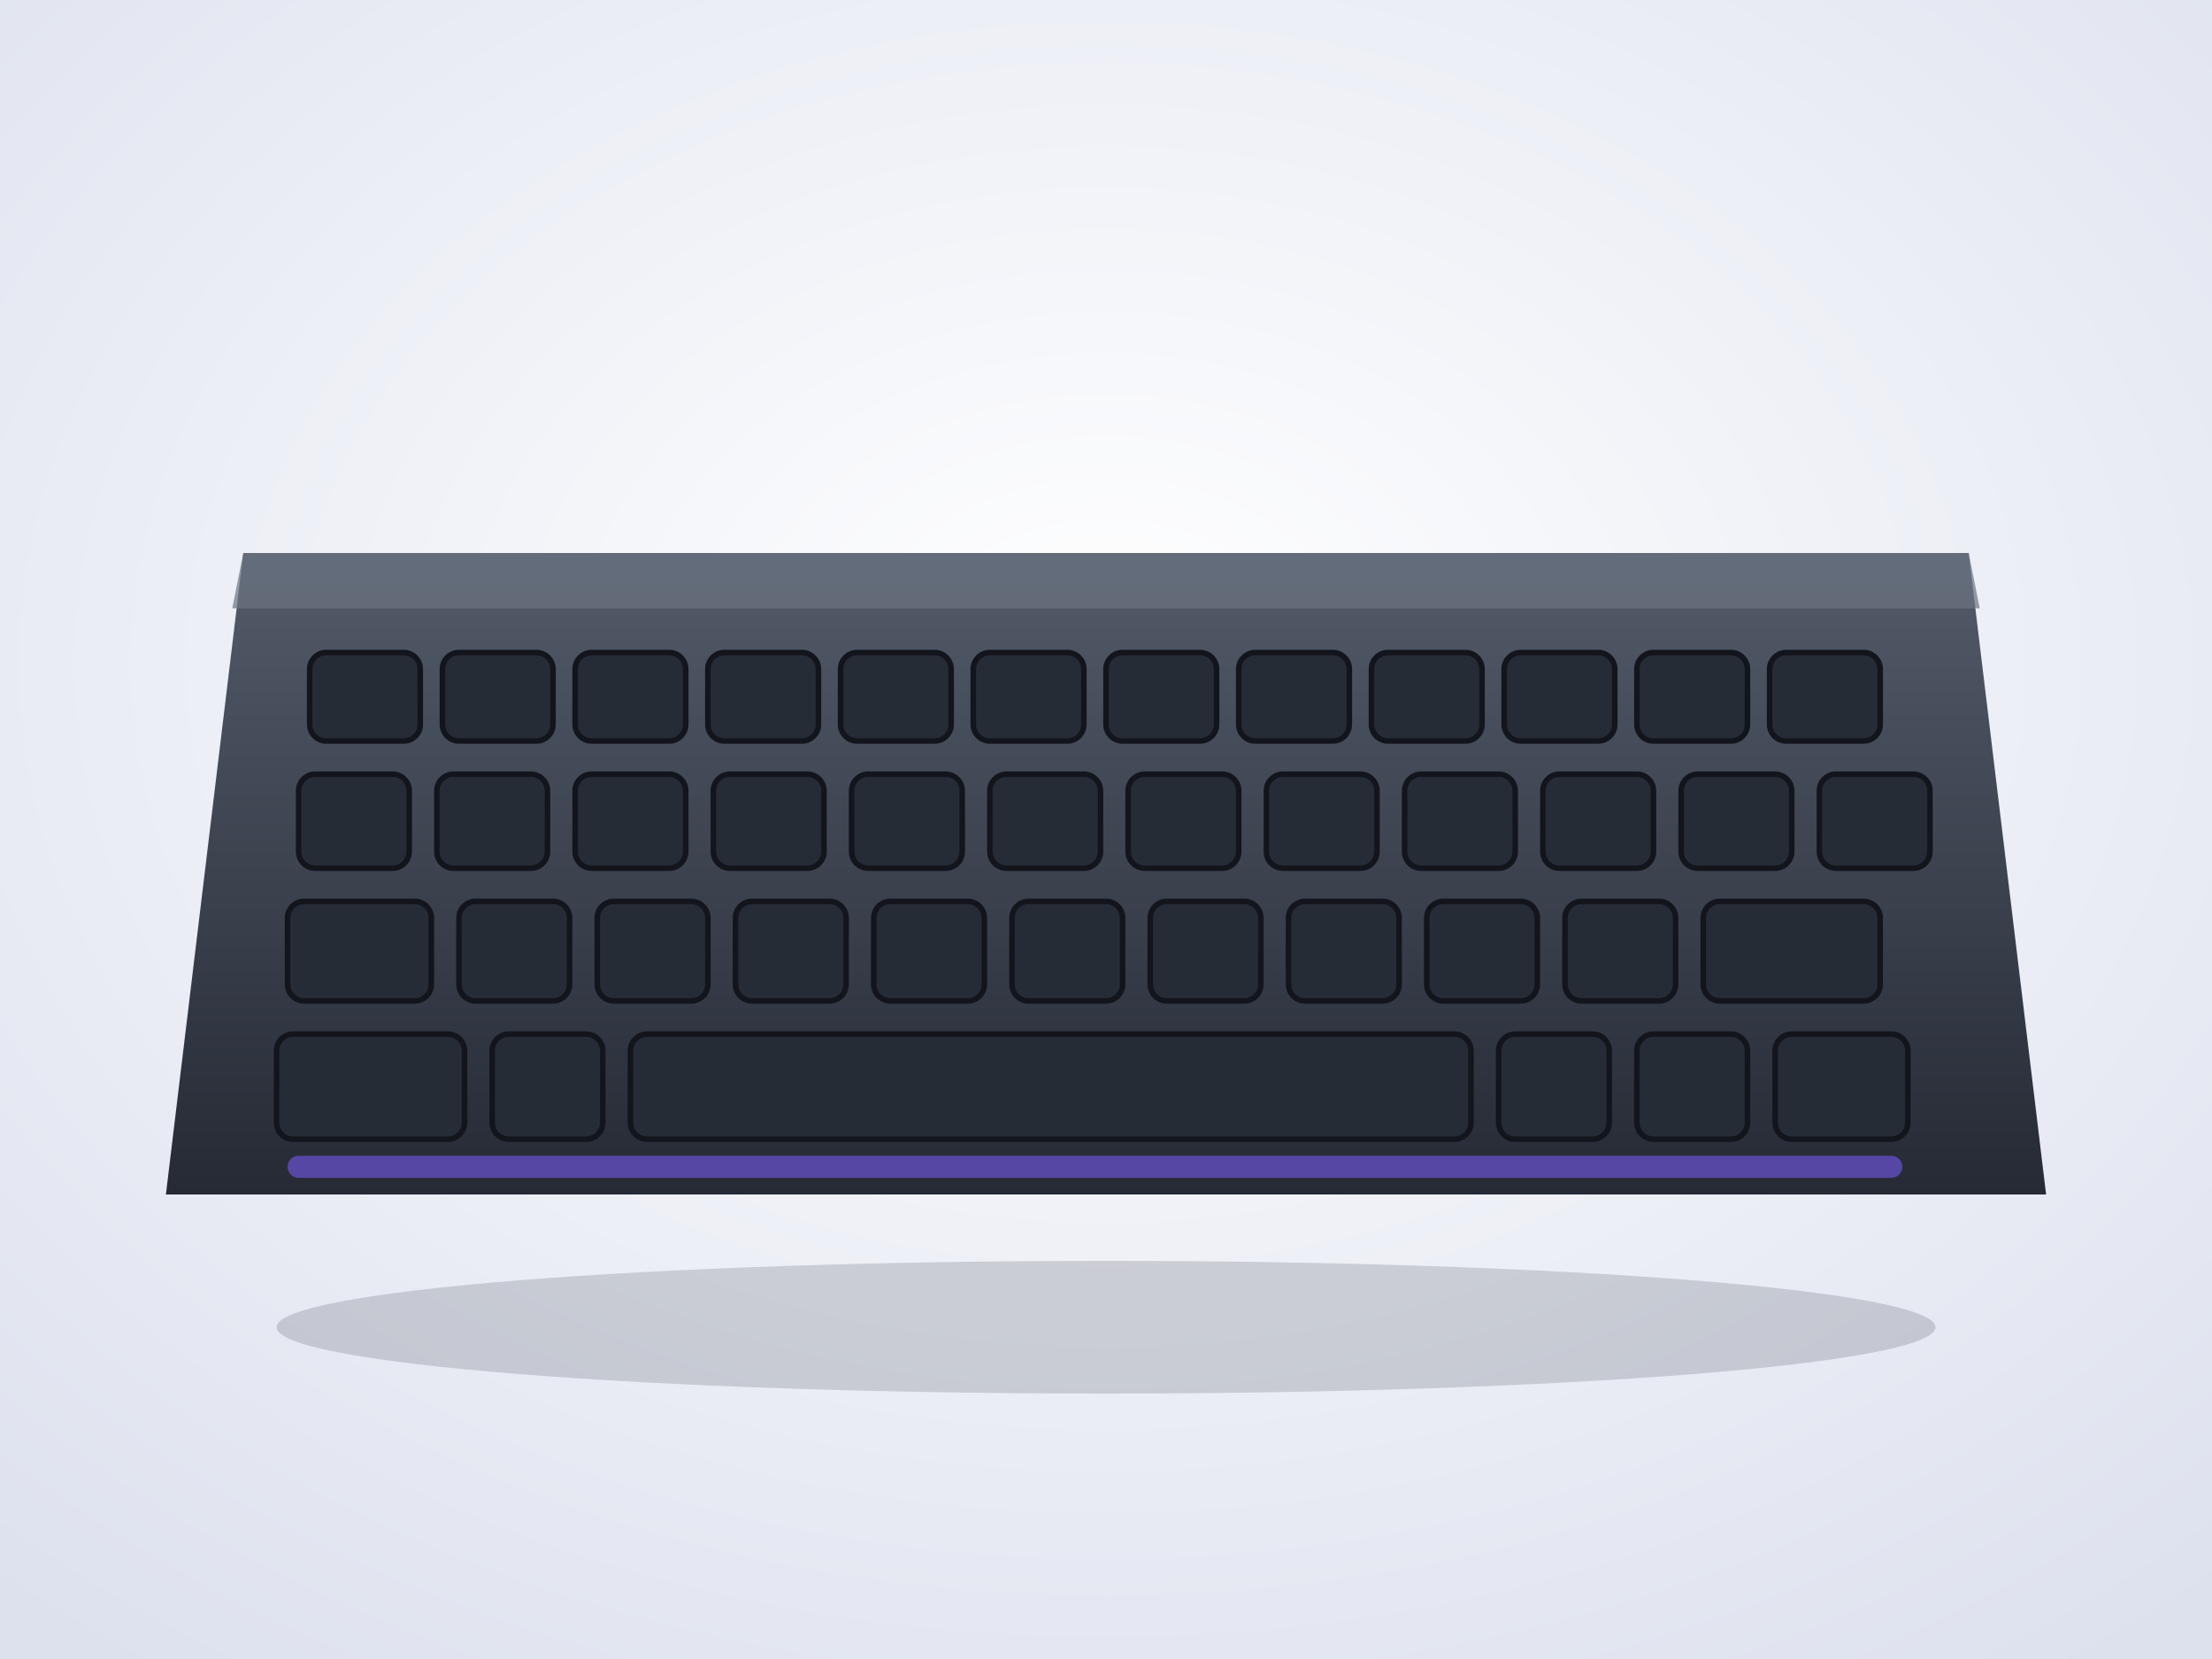
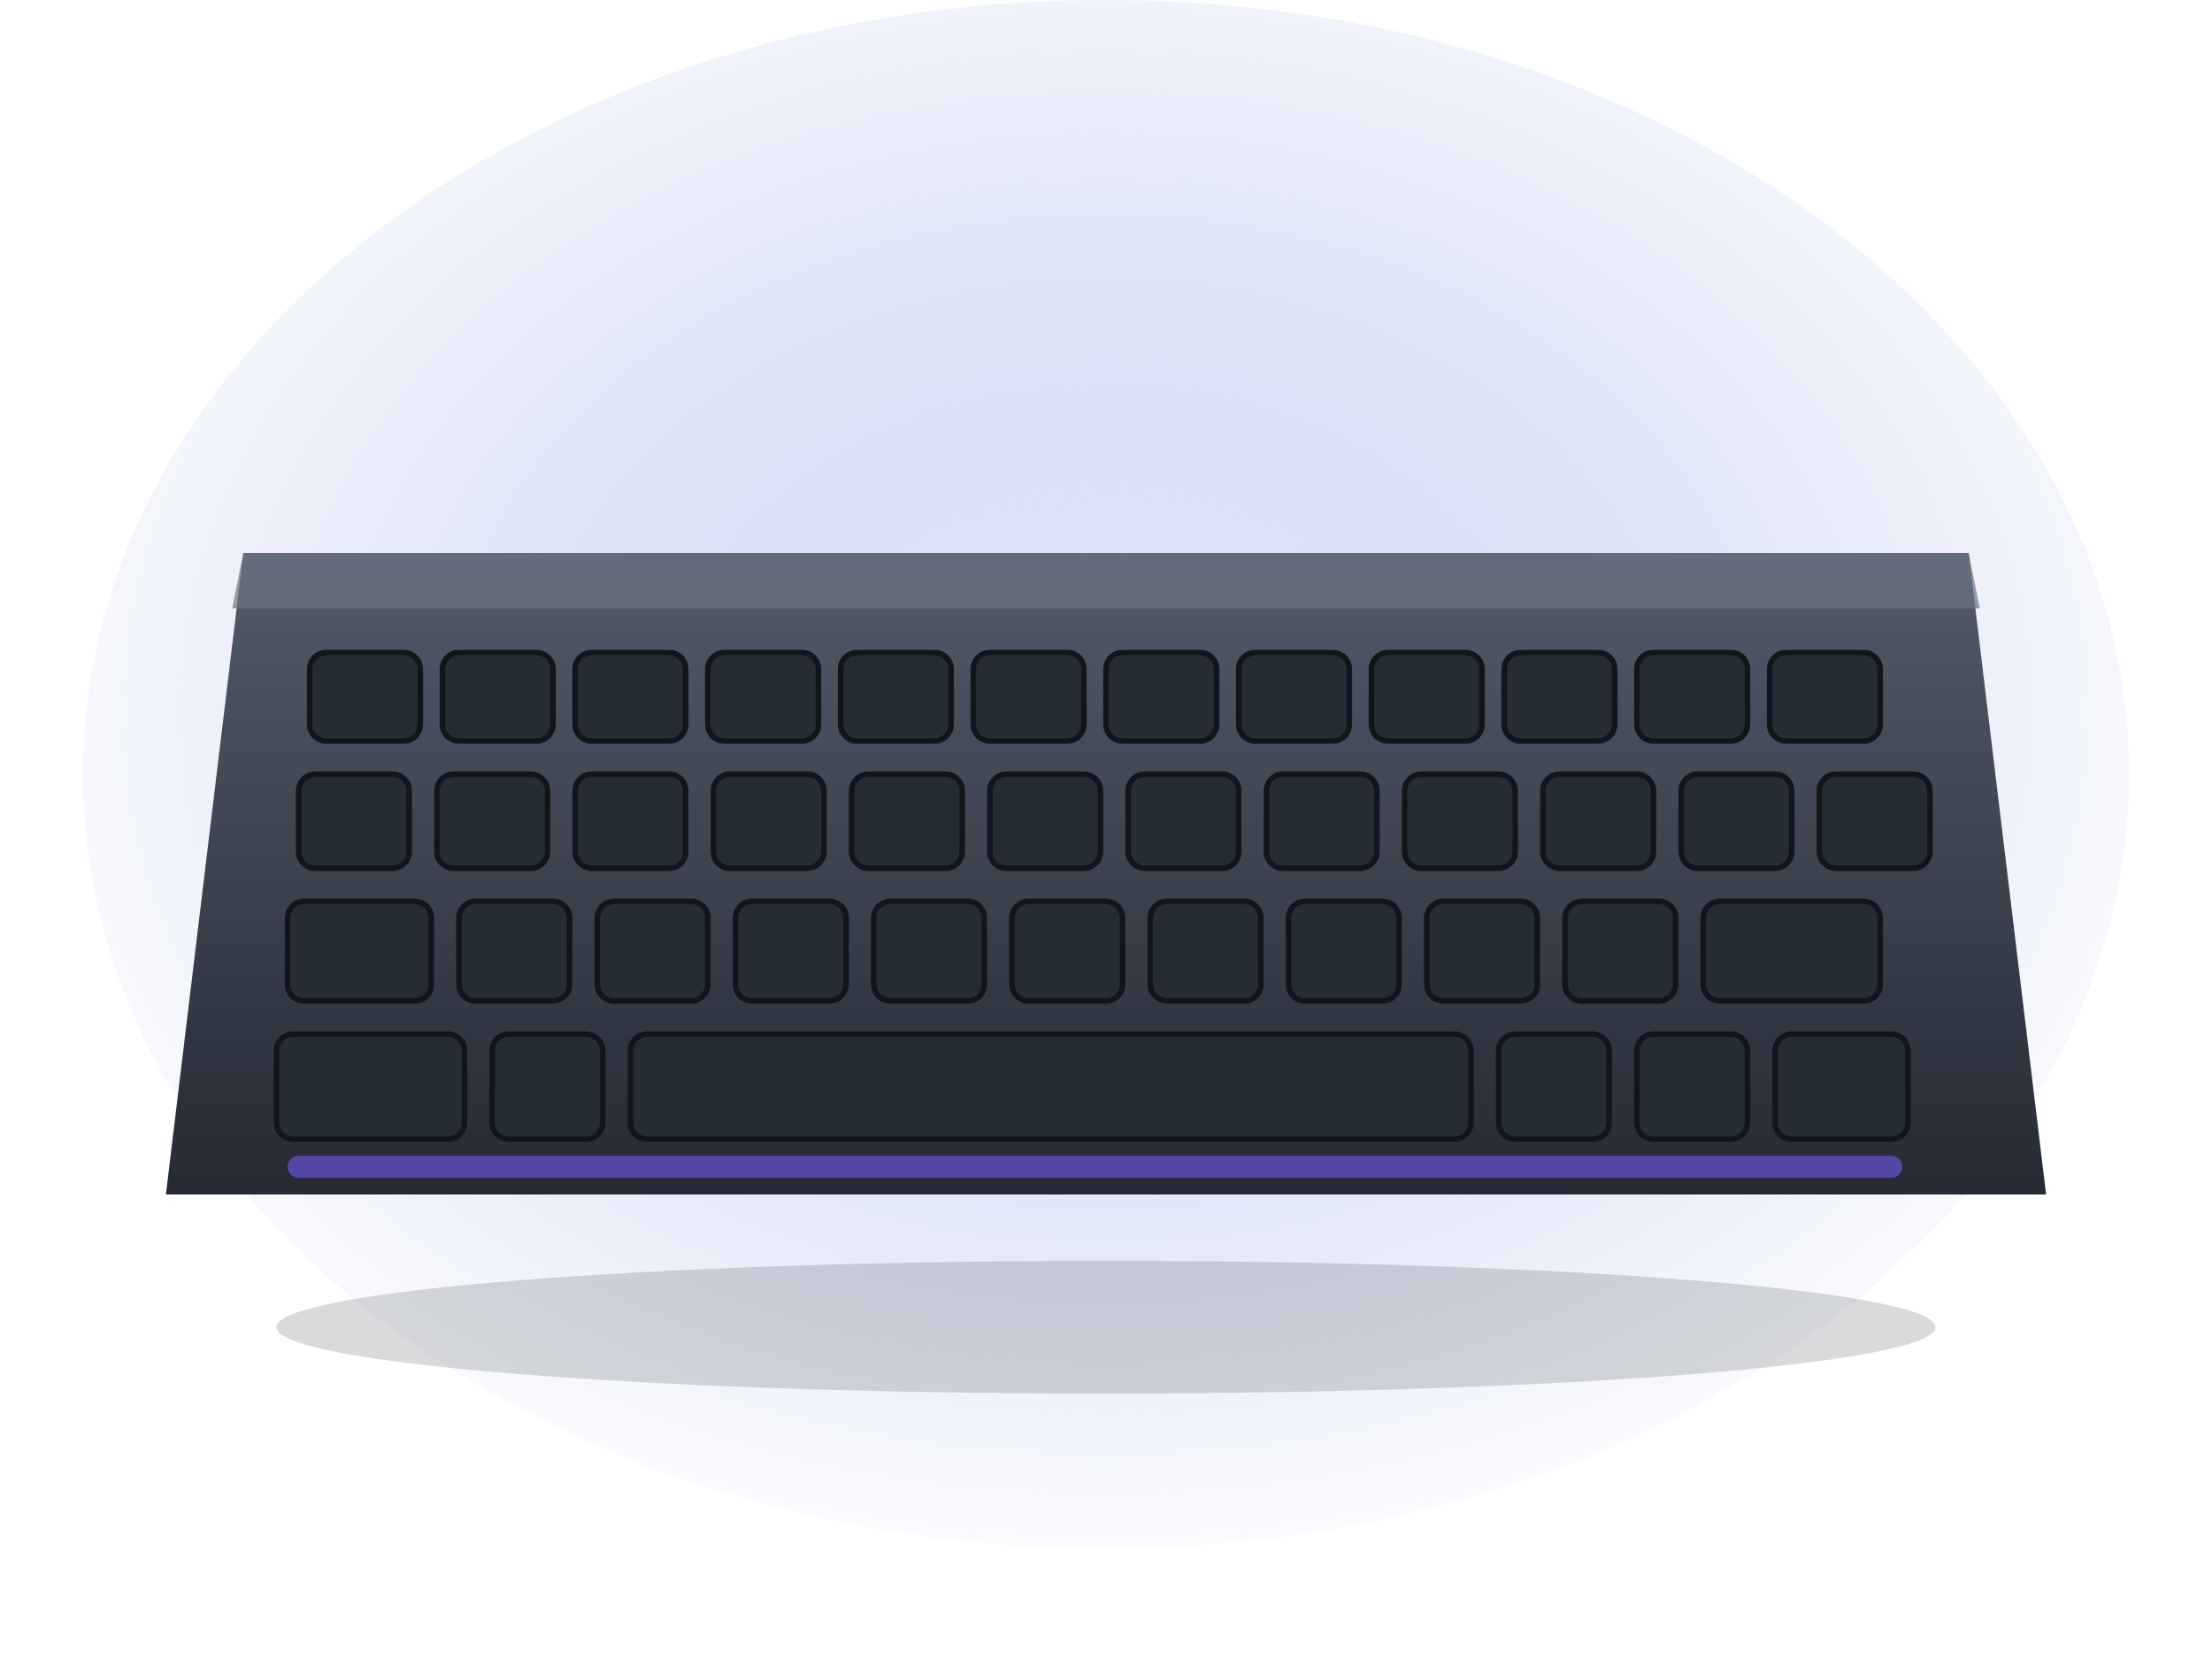
<svg xmlns="http://www.w3.org/2000/svg" viewBox="0 0 400 300" role="img" aria-label="Teclado mecânico TKL">
  <defs>
-     <radialGradient id="bg" cx="50%" cy="40%" r="75%">
-       <stop offset="0%" stop-color="#fff" />
-       <stop offset="100%" stop-color="#dde1ee" />
+     <radialGradient id="halo" cx="50%" cy="46%" r="58%">
+       <stop offset="0%" stop-color="#dce6ff" stop-opacity=".88" />
+       <stop offset="55%" stop-color="#aab9e8" stop-opacity=".34" />
+       <stop offset="100%" stop-color="#aab9e8" stop-opacity="0" />
    </radialGradient>
+   </defs>
+   <ellipse cx="200" cy="140" rx="185" ry="140" fill="url(#halo)" />
+   <defs>
    <linearGradient id="placa" x1="0" y1="0" x2="0" y2="1">
      <stop offset="0%" stop-color="#535b69" />
      <stop offset="100%" stop-color="#252a34" />
    </linearGradient>
  </defs>
-   <rect width="400" height="300" fill="url(#bg)" />
  <ellipse cx="200" cy="240" rx="150" ry="12" fill="#0b1020" opacity=".16" />
  <path d="M44 100 L356 100 L370 216 L30 216 Z" fill="url(#placa)" />
  <path d="M44 100 L356 100 L358 110 L42 110 Z" fill="#6b7381" opacity=".7" />
  <g fill="#262c36" stroke="#12151b" stroke-width="1">
    <g>
      <rect x="56" y="118" width="20" height="16" rx="3" />
      <rect x="80" y="118" width="20" height="16" rx="3" />
      <rect x="104" y="118" width="20" height="16" rx="3" />
      <rect x="128" y="118" width="20" height="16" rx="3" />
      <rect x="152" y="118" width="20" height="16" rx="3" />
      <rect x="176" y="118" width="20" height="16" rx="3" />
      <rect x="200" y="118" width="20" height="16" rx="3" />
      <rect x="224" y="118" width="20" height="16" rx="3" />
      <rect x="248" y="118" width="20" height="16" rx="3" />
      <rect x="272" y="118" width="20" height="16" rx="3" />
      <rect x="296" y="118" width="20" height="16" rx="3" />
      <rect x="320" y="118" width="20" height="16" rx="3" />
    </g>
    <g>
      <rect x="54" y="140" width="20" height="17" rx="3" />
      <rect x="79" y="140" width="20" height="17" rx="3" />
      <rect x="104" y="140" width="20" height="17" rx="3" />
      <rect x="129" y="140" width="20" height="17" rx="3" />
      <rect x="154" y="140" width="20" height="17" rx="3" />
      <rect x="179" y="140" width="20" height="17" rx="3" />
      <rect x="204" y="140" width="20" height="17" rx="3" />
      <rect x="229" y="140" width="20" height="17" rx="3" />
      <rect x="254" y="140" width="20" height="17" rx="3" />
      <rect x="279" y="140" width="20" height="17" rx="3" />
      <rect x="304" y="140" width="20" height="17" rx="3" />
      <rect x="329" y="140" width="20" height="17" rx="3" />
    </g>
    <g>
      <rect x="52" y="163" width="26" height="18" rx="3" />
      <rect x="83" y="163" width="20" height="18" rx="3" />
      <rect x="108" y="163" width="20" height="18" rx="3" />
      <rect x="133" y="163" width="20" height="18" rx="3" />
      <rect x="158" y="163" width="20" height="18" rx="3" />
      <rect x="183" y="163" width="20" height="18" rx="3" />
      <rect x="208" y="163" width="20" height="18" rx="3" />
      <rect x="233" y="163" width="20" height="18" rx="3" />
      <rect x="258" y="163" width="20" height="18" rx="3" />
      <rect x="283" y="163" width="20" height="18" rx="3" />
      <rect x="308" y="163" width="32" height="18" rx="3" />
    </g>
    <g>
      <rect x="50" y="187" width="34" height="19" rx="3" />
      <rect x="89" y="187" width="20" height="19" rx="3" />
      <rect x="114" y="187" width="152" height="19" rx="3" />
      <rect x="271" y="187" width="20" height="19" rx="3" />
      <rect x="296" y="187" width="20" height="19" rx="3" />
      <rect x="321" y="187" width="24" height="19" rx="3" />
    </g>
  </g>
  <g opacity=".55">
    <rect x="52" y="209" width="292" height="4" rx="2" fill="#7c5cff" />
  </g>
</svg>
